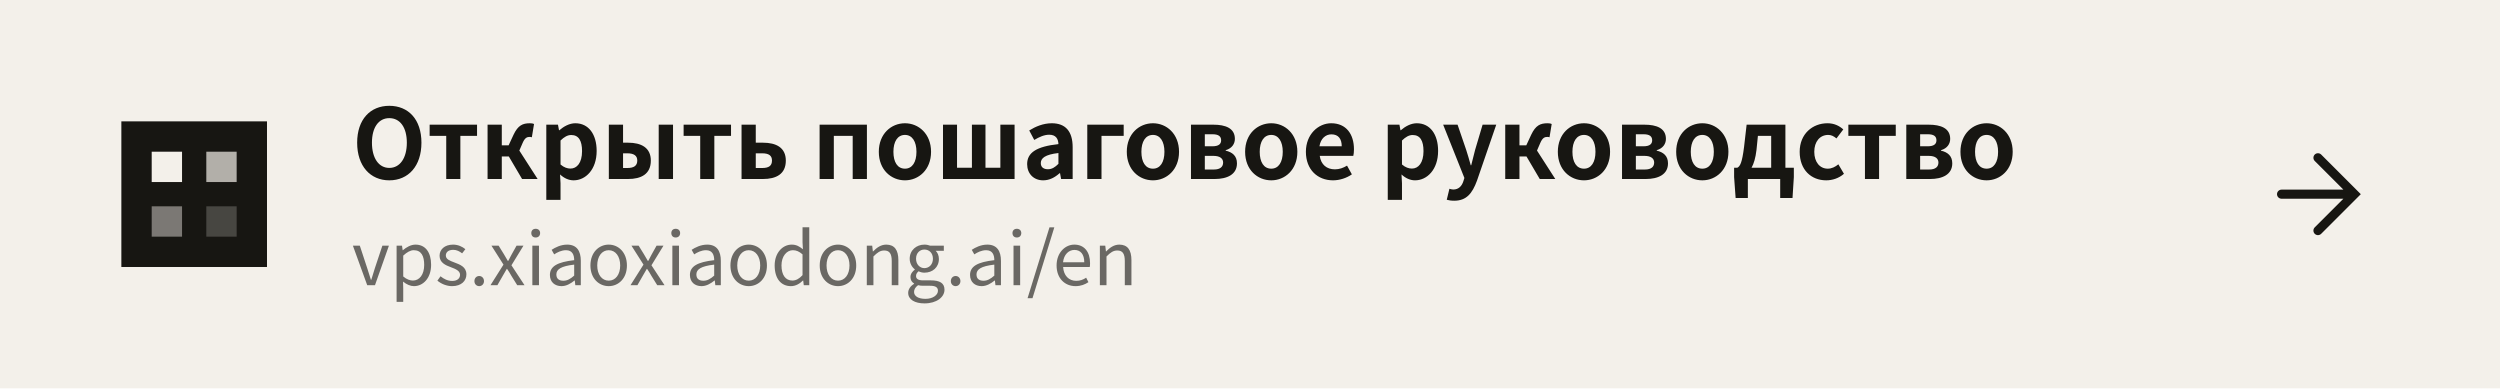
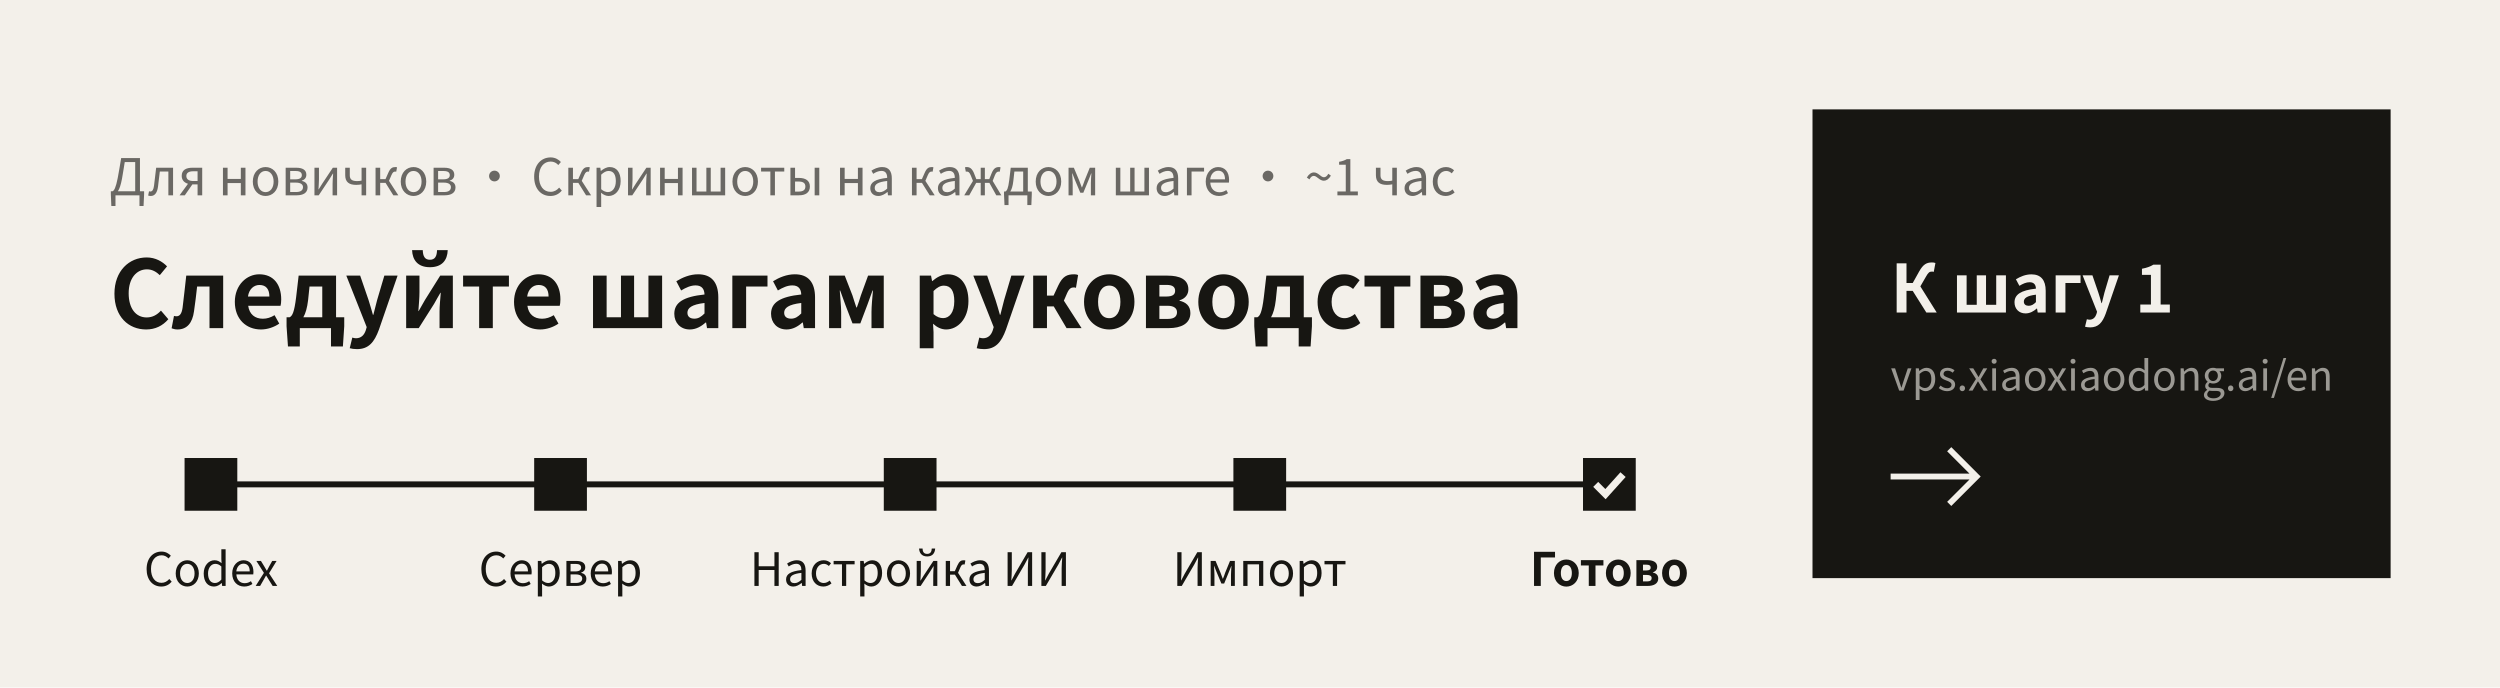
- <svg xmlns="http://www.w3.org/2000/svg" width="412" height="64" viewBox="0 0 412 64" role="img" aria-label="Открыть пошаговое руководство">
-   <rect width="412" height="64" fill="#f3f0ea" />
-   <rect x="20" y="20" width="24" height="24" fill="#171612" />
-   <rect x="25" y="25" width="5" height="5" fill="#f3f0ea" opacity="1" />
-   <rect x="34" y="25" width="5" height="5" fill="#f3f0ea" opacity="0.7" />
-   <rect x="25" y="34" width="5" height="5" fill="#f3f0ea" opacity="0.45" />
-   <rect x="34" y="34" width="5" height="5" fill="#f3f0ea" opacity="0.22" />
-   <text x="58" y="29.5" fill="#171612" font-family="-apple-system,BlinkMacSystemFont,'Segoe UI','PingFang SC','Hiragino Sans','Apple SD Gothic Neo','Malgun Gothic','Microsoft YaHei','Noto Sans CJK SC','Noto Sans Arabic','Noto Sans',Helvetica,Arial,sans-serif" font-size="16" font-weight="600" text-anchor="start">Открыть пошаговое руководство</text>
-   <text x="58" y="47" fill="#171612" fill-opacity=".62" font-family="-apple-system,BlinkMacSystemFont,'Segoe UI','PingFang SC','Hiragino Sans','Apple SD Gothic Neo','Malgun Gothic','Microsoft YaHei','Noto Sans CJK SC','Noto Sans Arabic','Noto Sans',Helvetica,Arial,sans-serif" font-size="12" font-weight="400" text-anchor="start" direction="ltr" unicode-bidi="embed">vps.xiaoxiaodong.ai/en</text>
-   <path d="M376 32.0h12M382 26.0l6 6-6 6" fill="none" stroke="#171612" stroke-width="1.5" stroke-linecap="round" stroke-linejoin="miter" />
+ <svg xmlns="http://www.w3.org/2000/svg" width="640" height="176" viewBox="0 0 640 176" role="img" aria-label="Следуйте шагам руководства">
+   <style>
+ .track{stroke-dasharray:358;animation:fill 7s linear infinite}
+ @keyframes fill{0%{stroke-dashoffset:358;opacity:1}62%{stroke-dashoffset:0}92%{stroke-dashoffset:0;opacity:1}100%{stroke-dashoffset:0;opacity:0}}
+ .arrow{animation:nudge 1.4s ease-in-out infinite}
+ @keyframes nudge{0%,100%{transform:translateX(0)}50%{transform:translateX(5px)}}
+ .shine{animation:shine 7s ease-in-out infinite}
+ @keyframes shine{0%,62%{transform:translateX(-80px)}76%,100%{transform:translateX(228px)}}
+ .ok{animation:ok 7s ease infinite}
+ @keyframes ok{0%,62%{opacity:0}66%,92%{opacity:1}100%{opacity:0}}
+ .n0{animation:n0 7s steps(1,end) infinite}
+ @keyframes n0{0%{fill-opacity:0}0%{fill-opacity:1}92%{fill-opacity:1}100%{fill-opacity:0}}
+ .l0{animation:l0 7s ease infinite}
+ @keyframes l0{0%{opacity:.4}0%{opacity:.4}3%{opacity:1}92%{opacity:1}100%{opacity:.4}}
+ .n1{animation:n1 7s steps(1,end) infinite}
+ @keyframes n1{0%{fill-opacity:0}15.5%{fill-opacity:1}92%{fill-opacity:1}100%{fill-opacity:0}}
+ .l1{animation:l1 7s ease infinite}
+ @keyframes l1{0%{opacity:.4}15.4%{opacity:.4}18.5%{opacity:1}92%{opacity:1}100%{opacity:.4}}
+ .n2{animation:n2 7s steps(1,end) infinite}
+ @keyframes n2{0%{fill-opacity:0}31%{fill-opacity:1}92%{fill-opacity:1}100%{fill-opacity:0}}
+ .l2{animation:l2 7s ease infinite}
+ @keyframes l2{0%{opacity:.4}30.9%{opacity:.4}34%{opacity:1}92%{opacity:1}100%{opacity:.4}}
+ .n3{animation:n3 7s steps(1,end) infinite}
+ @keyframes n3{0%{fill-opacity:0}46.5%{fill-opacity:1}92%{fill-opacity:1}100%{fill-opacity:0}}
+ .l3{animation:l3 7s ease infinite}
+ @keyframes l3{0%{opacity:.4}46.4%{opacity:.4}49.5%{opacity:1}92%{opacity:1}100%{opacity:.4}}
+ .n4{animation:n4 7s steps(1,end) infinite}
+ @keyframes n4{0%{fill-opacity:0}62%{fill-opacity:1}92%{fill-opacity:1}100%{fill-opacity:0}}
+ .l4{animation:l4 7s ease infinite}
+ @keyframes l4{0%{opacity:.4}61.9%{opacity:.4}65%{opacity:1}92%{opacity:1}100%{opacity:.4}}
+ @media (prefers-reduced-motion:reduce){*{animation:none!important}}
+ </style>
+   <defs>
+     <clipPath id="cc">
+       <rect x="464" y="28" width="148" height="120" />
+     </clipPath>
+     <linearGradient id="sg" x1="0" x2="1">
+       <stop offset="0" stop-color="#f3f0ea" stop-opacity="0" />
+       <stop offset=".5" stop-color="#f3f0ea" stop-opacity=".1" />
+       <stop offset="1" stop-color="#f3f0ea" stop-opacity="0" />
+     </linearGradient>
+   </defs>
+   <rect width="640" height="176" fill="#f3f0ea" />
+   <text x="28" y="50" font-family="-apple-system,BlinkMacSystemFont,'Segoe UI','PingFang SC','Hiragino Sans','Apple SD Gothic Neo','Malgun Gothic','Microsoft YaHei','Noto Sans CJK SC','Noto Sans Arabic','Noto Sans',Helvetica,Arial,sans-serif" font-size="13" font-weight="400" fill="#171612" fill-opacity=".62" text-anchor="start">Для новичков · Скриншоты на каждом шаге · ~1 час</text>
+   <text x="28" y="84" font-family="-apple-system,BlinkMacSystemFont,'Segoe UI','PingFang SC','Hiragino Sans','Apple SD Gothic Neo','Malgun Gothic','Microsoft YaHei','Noto Sans CJK SC','Noto Sans Arabic','Noto Sans',Helvetica,Arial,sans-serif" font-size="24" font-weight="700" fill="#171612" text-anchor="start">Следуйте шагам руководства</text>
+   <line x1="54" y1="124" x2="412" y2="124" stroke="#171612" stroke-opacity=".22" stroke-width="1.5" />
+   <line class="track" x1="54" y1="124" x2="412" y2="124" stroke="#171612" stroke-width="1.5" />
+   <rect class="n0" x="48" y="118" width="12" height="12" fill="#171612" stroke="#171612" stroke-width="1.5" />
+   <text x="54" y="150" font-family="-apple-system,BlinkMacSystemFont,'Segoe UI','PingFang SC','Hiragino Sans','Apple SD Gothic Neo','Malgun Gothic','Microsoft YaHei','Noto Sans CJK SC','Noto Sans Arabic','Noto Sans',Helvetica,Arial,sans-serif" font-size="11.8" font-weight="500" class="l0" fill="#171612" text-anchor="middle">Codex</text>
+   <rect class="n1" x="137.5" y="118" width="12" height="12" fill="#171612" stroke="#171612" stroke-width="1.5" />
+   <text x="143.5" y="150" font-family="-apple-system,BlinkMacSystemFont,'Segoe UI','PingFang SC','Hiragino Sans','Apple SD Gothic Neo','Malgun Gothic','Microsoft YaHei','Noto Sans CJK SC','Noto Sans Arabic','Noto Sans',Helvetica,Arial,sans-serif" font-size="11.8" font-weight="500" class="l1" fill="#171612" text-anchor="middle">Сервер</text>
+   <rect class="n2" x="227" y="118" width="12" height="12" fill="#171612" stroke="#171612" stroke-width="1.5" />
+   <text x="233" y="150" font-family="-apple-system,BlinkMacSystemFont,'Segoe UI','PingFang SC','Hiragino Sans','Apple SD Gothic Neo','Malgun Gothic','Microsoft YaHei','Noto Sans CJK SC','Noto Sans Arabic','Noto Sans',Helvetica,Arial,sans-serif" font-size="11.8" font-weight="500" class="l2" fill="#171612" text-anchor="middle">Настройка ИИ</text>
+   <rect class="n3" x="316.5" y="118" width="12" height="12" fill="#171612" stroke="#171612" stroke-width="1.5" />
+   <text x="322.5" y="150" font-family="-apple-system,BlinkMacSystemFont,'Segoe UI','PingFang SC','Hiragino Sans','Apple SD Gothic Neo','Malgun Gothic','Microsoft YaHei','Noto Sans CJK SC','Noto Sans Arabic','Noto Sans',Helvetica,Arial,sans-serif" font-size="11.8" font-weight="500" class="l3" fill="#171612" text-anchor="middle">Импорт</text>
+   <rect class="n4" x="406" y="118" width="12" height="12" fill="#171612" stroke="#171612" stroke-width="1.5" />
+   <path class="ok" d="M408.5 124l2.5 2.5 4.5-5" fill="none" stroke="#f3f0ea" stroke-width="1.8" stroke-linejoin="miter" />
+   <text x="412" y="150" font-family="-apple-system,BlinkMacSystemFont,'Segoe UI','PingFang SC','Hiragino Sans','Apple SD Gothic Neo','Malgun Gothic','Microsoft YaHei','Noto Sans CJK SC','Noto Sans Arabic','Noto Sans',Helvetica,Arial,sans-serif" font-size="11.8" font-weight="700" class="l4" fill="#171612" text-anchor="middle">Готово</text>
+   <rect x="464" y="28" width="148" height="120" fill="#171612" />
+   <g clip-path="url(#cc)">
+     <rect class="shine" x="404" y="28" width="60" height="120" fill="url(#sg)" />
+   </g>
+   <text x="484" y="80" font-family="-apple-system,BlinkMacSystemFont,'Segoe UI','PingFang SC','Hiragino Sans','Apple SD Gothic Neo','Malgun Gothic','Microsoft YaHei','Noto Sans CJK SC','Noto Sans Arabic','Noto Sans',Helvetica,Arial,sans-serif" font-size="17" font-weight="700" fill="#f3f0ea" text-anchor="start">К шагу 1</text>
+   <text x="484" y="100" font-family="-apple-system,BlinkMacSystemFont,'Segoe UI','PingFang SC','Hiragino Sans','Apple SD Gothic Neo','Malgun Gothic','Microsoft YaHei','Noto Sans CJK SC','Noto Sans Arabic','Noto Sans',Helvetica,Arial,sans-serif" font-size="10.5" font-weight="400" fill="#f3f0ea" fill-opacity=".6" text-anchor="start" direction="ltr" unicode-bidi="embed">vps.xiaoxiaodong.ai/en</text>
+   <g class="arrow">
+     <path d="M484 122h22M499 115l7 7-7 7" fill="none" stroke="#f3f0ea" stroke-width="1.5" stroke-linejoin="miter" />
+   </g>
</svg>
